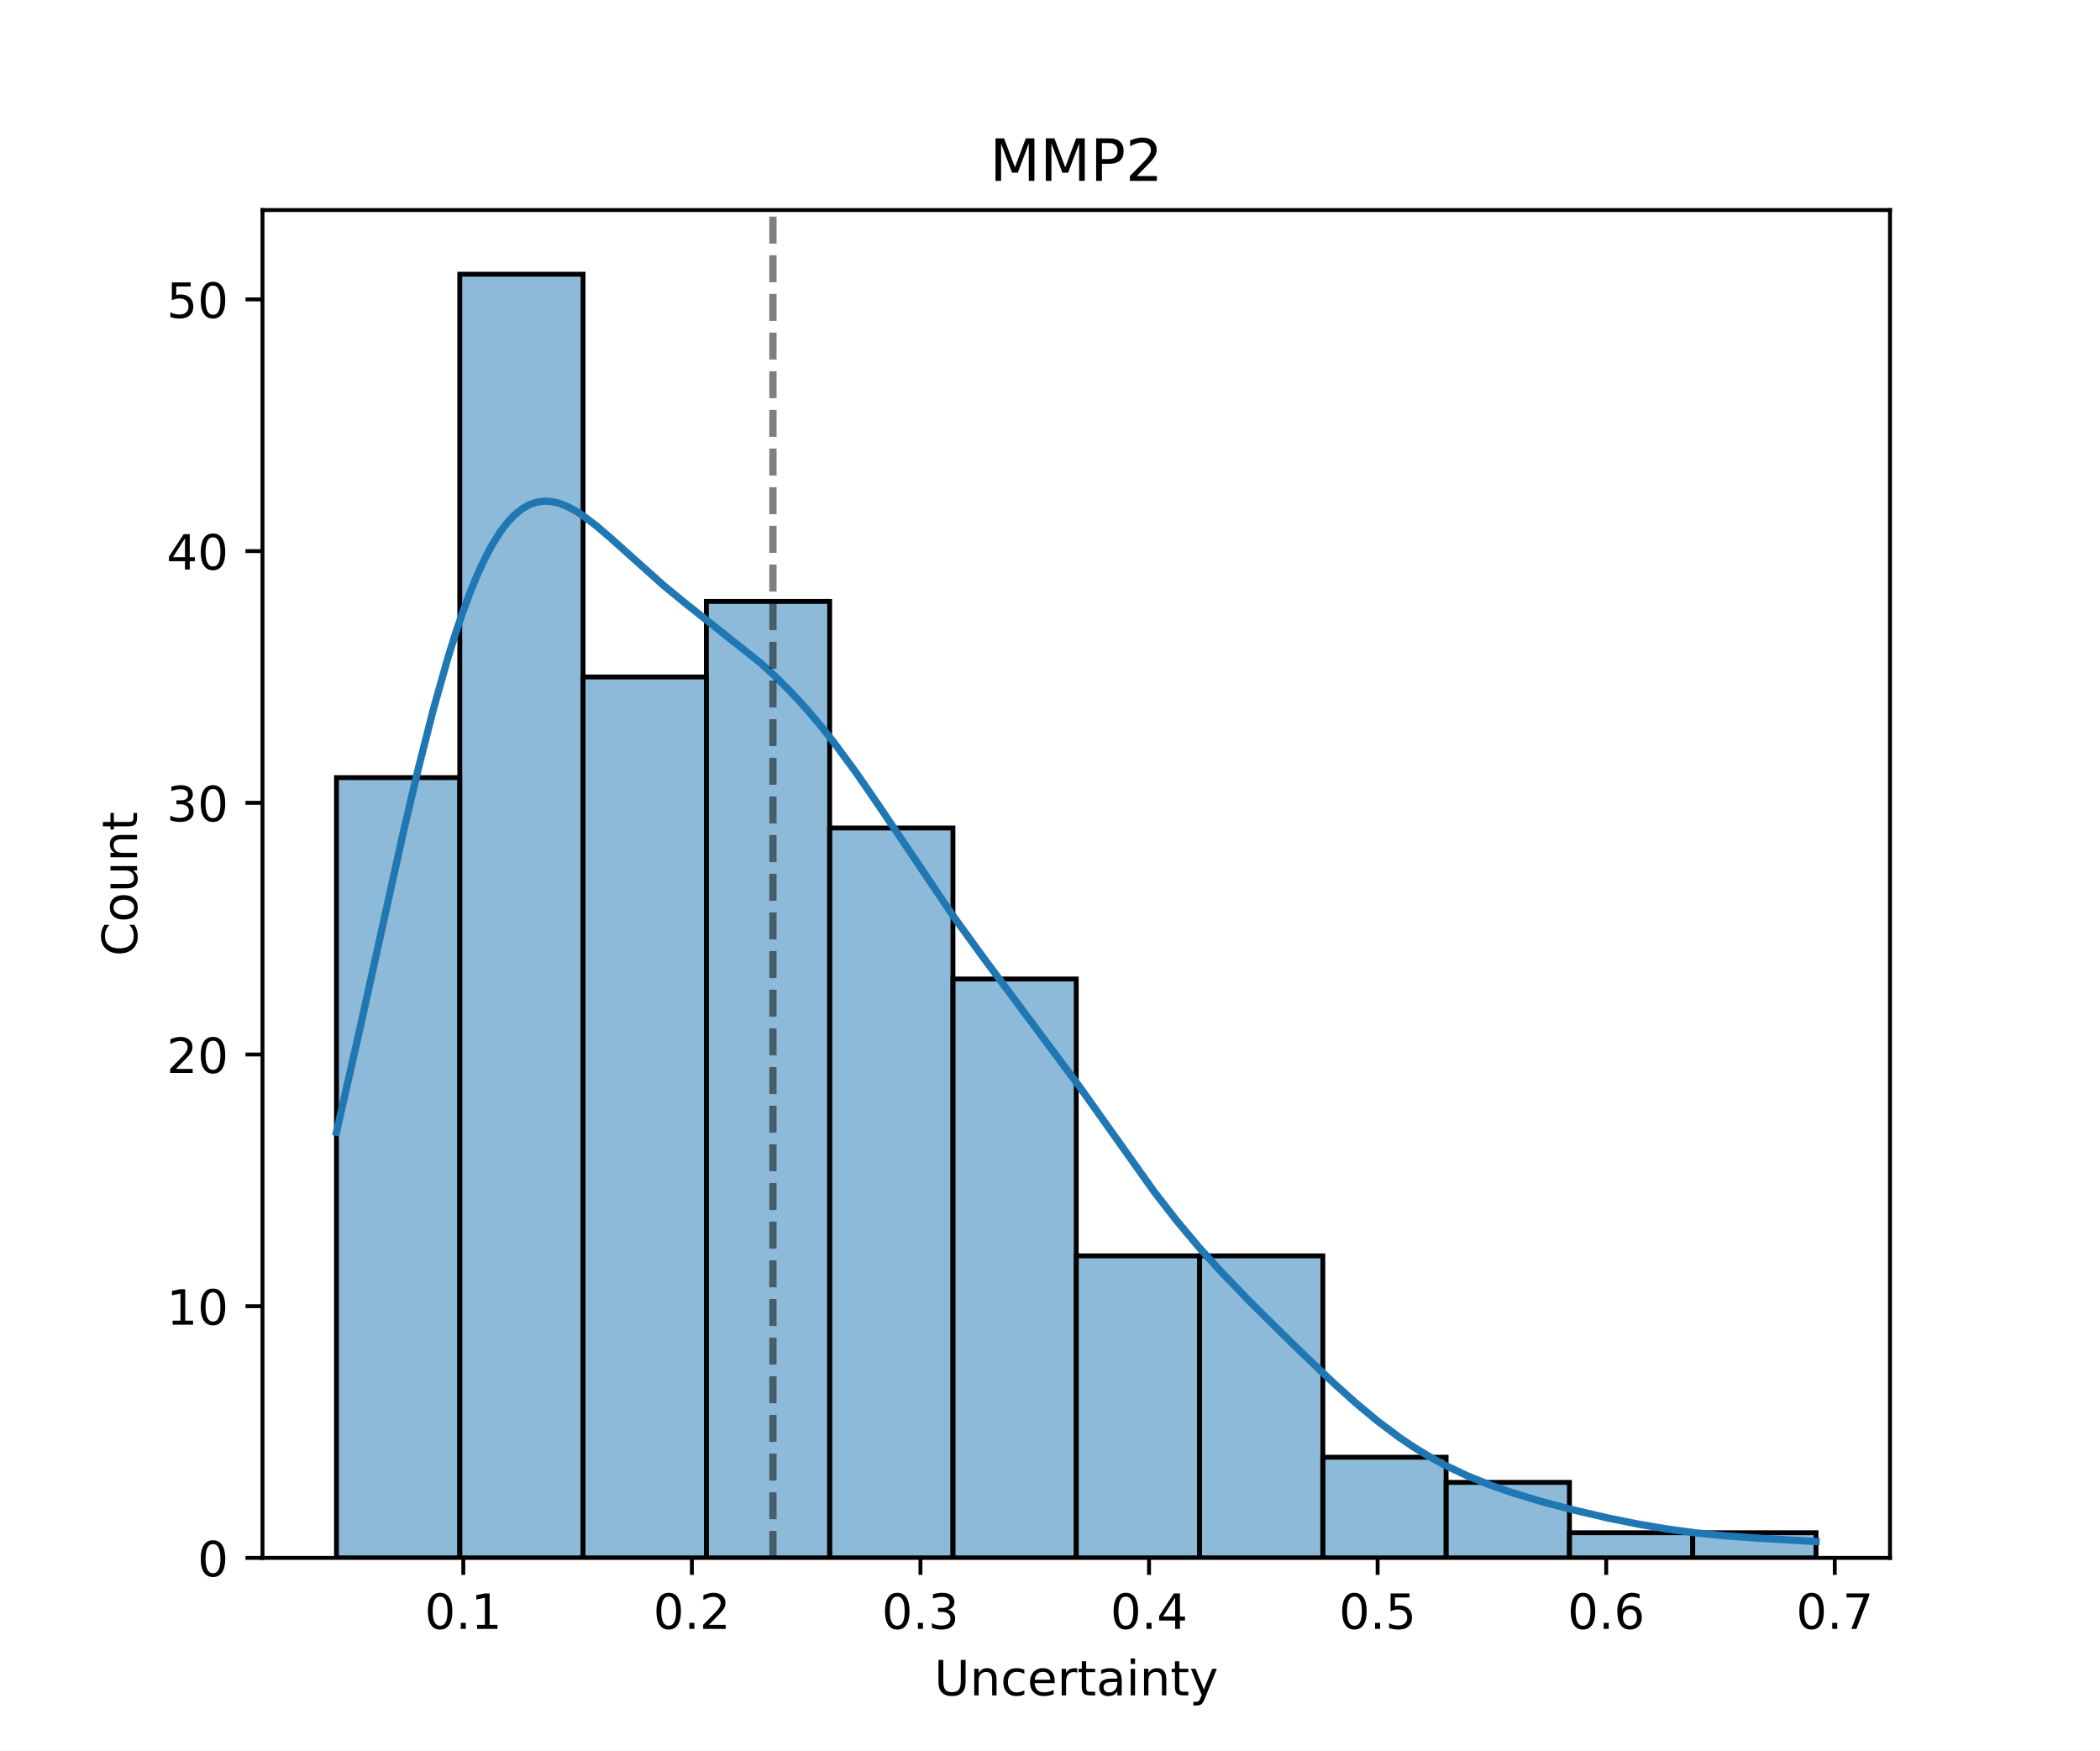
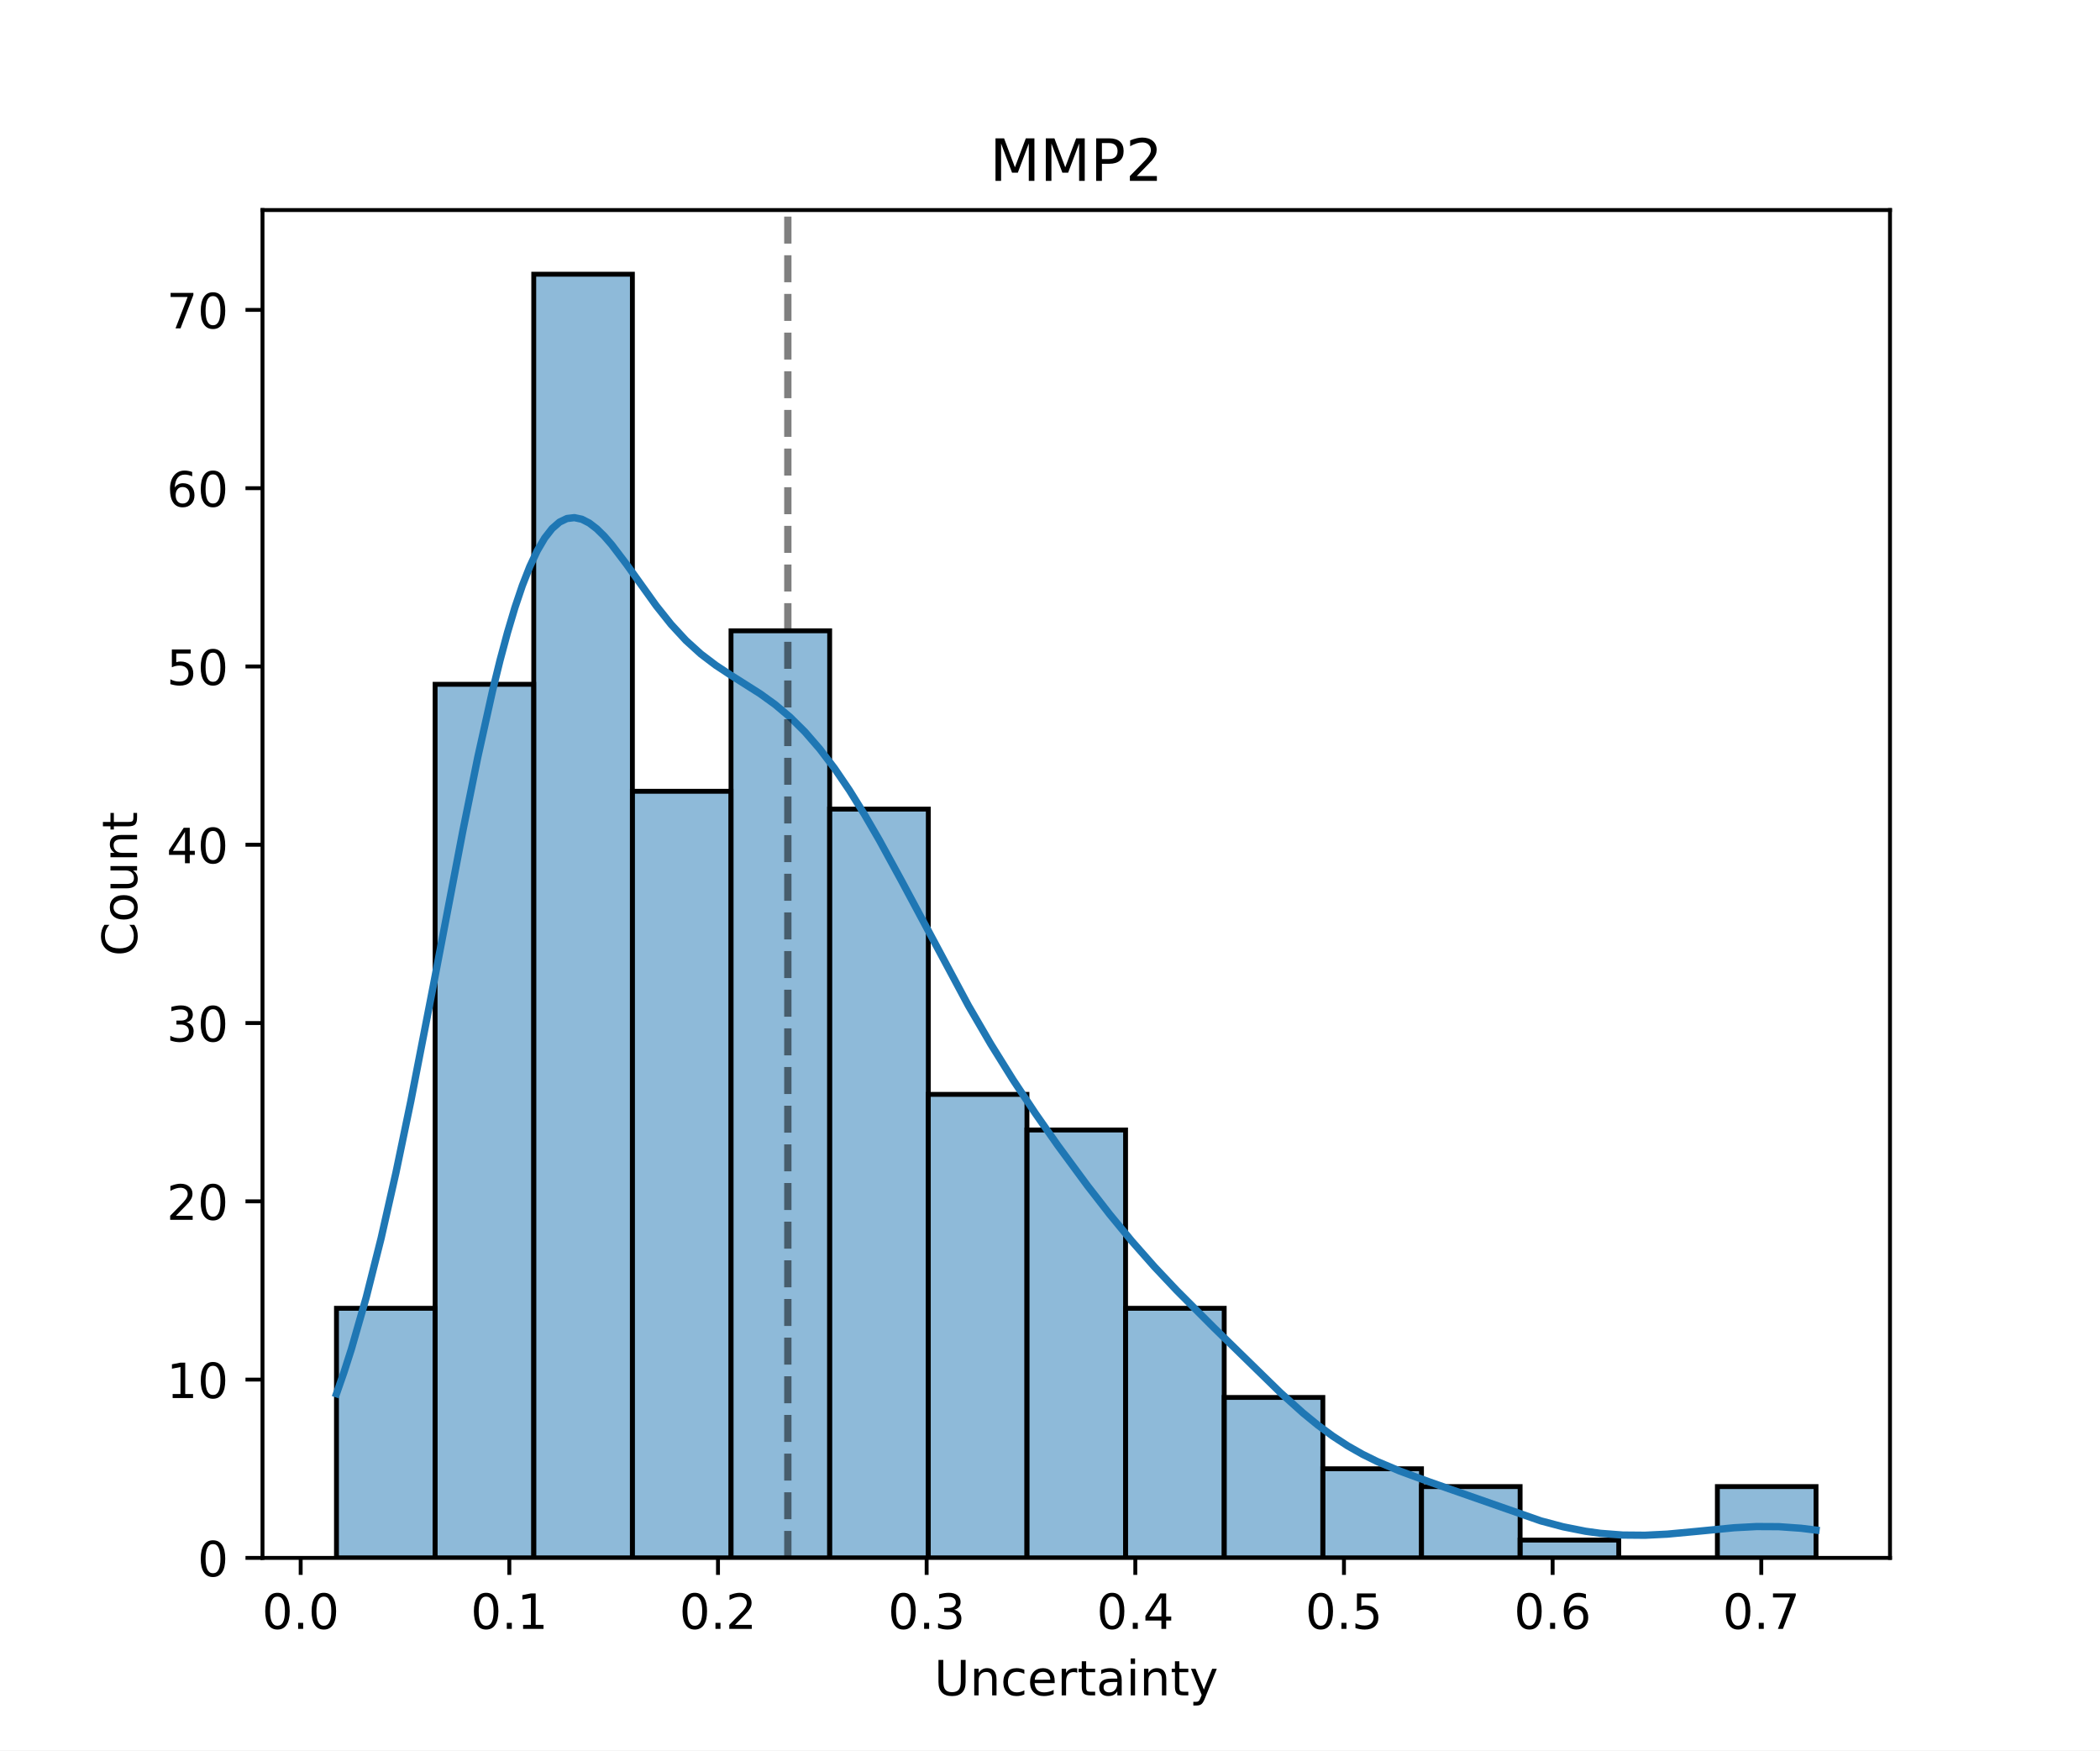
<svg xmlns="http://www.w3.org/2000/svg" xmlns:xlink="http://www.w3.org/1999/xlink" width="432pt" height="360pt" viewBox="0 0 432 360" version="1.1">
  <defs>
    <style type="text/css">*{stroke-linejoin: round; stroke-linecap: butt}</style>
  </defs>
  <g id="figure_1">
    <g id="patch_1">
      <path d="M 0 360  L 432 360  L 432 0  L 0 0  z " style="fill: #ffffff" />
    </g>
    <g id="axes_1">
      <g id="patch_2">
        <path d="M 54 320.4  L 388.8 320.4  L 388.8 43.2  L 54 43.2  z " style="fill: #ffffff" />
      </g>
      <g id="patch_3">
-         <path d="M 69.218 320.4  L 94.582 320.4  L 94.582 159.929  L 69.218 159.929  z " clip-path="url(#p7b3a400869)" style="fill: #1f77b4; fill-opacity: 0.5; stroke: #000000; stroke-linejoin: miter" />
+         <path d="M 69.218 320.4  L 89.509 320.4  L 89.509 269.067  L 69.218 269.067  z " clip-path="url(#pa993a6d101)" style="fill: #1f77b4; fill-opacity: 0.5; stroke: #000000; stroke-linejoin: miter" />
      </g>
      <g id="patch_4">
-         <path d="M 94.582 320.4  L 119.945 320.4  L 119.945 56.4  L 94.582 56.4  z " clip-path="url(#p7b3a400869)" style="fill: #1f77b4; fill-opacity: 0.5; stroke: #000000; stroke-linejoin: miter" />
+         <path d="M 89.509 320.4  L 109.8 320.4  L 109.8 140.733  L 89.509 140.733  z " clip-path="url(#pa993a6d101)" style="fill: #1f77b4; fill-opacity: 0.5; stroke: #000000; stroke-linejoin: miter" />
      </g>
      <g id="patch_5">
-         <path d="M 119.945 320.4  L 145.309 320.4  L 145.309 139.224  L 119.945 139.224  z " clip-path="url(#p7b3a400869)" style="fill: #1f77b4; fill-opacity: 0.5; stroke: #000000; stroke-linejoin: miter" />
+         <path d="M 109.8 320.4  L 130.091 320.4  L 130.091 56.4  L 109.8 56.4  z " clip-path="url(#pa993a6d101)" style="fill: #1f77b4; fill-opacity: 0.5; stroke: #000000; stroke-linejoin: miter" />
      </g>
      <g id="patch_6">
-         <path d="M 145.309 320.4  L 170.673 320.4  L 170.673 123.694  L 145.309 123.694  z " clip-path="url(#p7b3a400869)" style="fill: #1f77b4; fill-opacity: 0.5; stroke: #000000; stroke-linejoin: miter" />
+         <path d="M 130.091 320.4  L 150.382 320.4  L 150.382 162.733  L 130.091 162.733  z " clip-path="url(#pa993a6d101)" style="fill: #1f77b4; fill-opacity: 0.5; stroke: #000000; stroke-linejoin: miter" />
      </g>
      <g id="patch_7">
-         <path d="M 170.673 320.4  L 196.036 320.4  L 196.036 170.282  L 170.673 170.282  z " clip-path="url(#p7b3a400869)" style="fill: #1f77b4; fill-opacity: 0.5; stroke: #000000; stroke-linejoin: miter" />
+         <path d="M 150.382 320.4  L 170.673 320.4  L 170.673 129.733  L 150.382 129.733  z " clip-path="url(#pa993a6d101)" style="fill: #1f77b4; fill-opacity: 0.5; stroke: #000000; stroke-linejoin: miter" />
      </g>
      <g id="patch_8">
-         <path d="M 196.036 320.4  L 221.4 320.4  L 221.4 201.341  L 196.036 201.341  z " clip-path="url(#p7b3a400869)" style="fill: #1f77b4; fill-opacity: 0.5; stroke: #000000; stroke-linejoin: miter" />
+         <path d="M 170.673 320.4  L 190.964 320.4  L 190.964 166.4  L 170.673 166.4  z " clip-path="url(#pa993a6d101)" style="fill: #1f77b4; fill-opacity: 0.5; stroke: #000000; stroke-linejoin: miter" />
      </g>
      <g id="patch_9">
-         <path d="M 221.4 320.4  L 246.764 320.4  L 246.764 258.282  L 221.4 258.282  z " clip-path="url(#p7b3a400869)" style="fill: #1f77b4; fill-opacity: 0.5; stroke: #000000; stroke-linejoin: miter" />
+         <path d="M 190.964 320.4  L 211.255 320.4  L 211.255 225.067  L 190.964 225.067  z " clip-path="url(#pa993a6d101)" style="fill: #1f77b4; fill-opacity: 0.5; stroke: #000000; stroke-linejoin: miter" />
      </g>
      <g id="patch_10">
-         <path d="M 246.764 320.4  L 272.127 320.4  L 272.127 258.282  L 246.764 258.282  z " clip-path="url(#p7b3a400869)" style="fill: #1f77b4; fill-opacity: 0.5; stroke: #000000; stroke-linejoin: miter" />
+         <path d="M 211.255 320.4  L 231.545 320.4  L 231.545 232.4  L 211.255 232.4  z " clip-path="url(#pa993a6d101)" style="fill: #1f77b4; fill-opacity: 0.5; stroke: #000000; stroke-linejoin: miter" />
      </g>
      <g id="patch_11">
-         <path d="M 272.127 320.4  L 297.491 320.4  L 297.491 299.694  L 272.127 299.694  z " clip-path="url(#p7b3a400869)" style="fill: #1f77b4; fill-opacity: 0.5; stroke: #000000; stroke-linejoin: miter" />
+         <path d="M 231.545 320.4  L 251.836 320.4  L 251.836 269.067  L 231.545 269.067  z " clip-path="url(#pa993a6d101)" style="fill: #1f77b4; fill-opacity: 0.5; stroke: #000000; stroke-linejoin: miter" />
      </g>
      <g id="patch_12">
-         <path d="M 297.491 320.4  L 322.855 320.4  L 322.855 304.871  L 297.491 304.871  z " clip-path="url(#p7b3a400869)" style="fill: #1f77b4; fill-opacity: 0.5; stroke: #000000; stroke-linejoin: miter" />
+         <path d="M 251.836 320.4  L 272.127 320.4  L 272.127 287.4  L 251.836 287.4  z " clip-path="url(#pa993a6d101)" style="fill: #1f77b4; fill-opacity: 0.5; stroke: #000000; stroke-linejoin: miter" />
      </g>
      <g id="patch_13">
-         <path d="M 322.855 320.4  L 348.218 320.4  L 348.218 315.224  L 322.855 315.224  z " clip-path="url(#p7b3a400869)" style="fill: #1f77b4; fill-opacity: 0.5; stroke: #000000; stroke-linejoin: miter" />
+         <path d="M 272.127 320.4  L 292.418 320.4  L 292.418 302.067  L 272.127 302.067  z " clip-path="url(#pa993a6d101)" style="fill: #1f77b4; fill-opacity: 0.5; stroke: #000000; stroke-linejoin: miter" />
      </g>
      <g id="patch_14">
-         <path d="M 348.218 320.4  L 373.582 320.4  L 373.582 315.224  L 348.218 315.224  z " clip-path="url(#p7b3a400869)" style="fill: #1f77b4; fill-opacity: 0.5; stroke: #000000; stroke-linejoin: miter" />
+         <path d="M 292.418 320.4  L 312.709 320.4  L 312.709 305.733  L 292.418 305.733  z " clip-path="url(#pa993a6d101)" style="fill: #1f77b4; fill-opacity: 0.5; stroke: #000000; stroke-linejoin: miter" />
+       </g>
+       <g id="patch_15">
+         <path d="M 312.709 320.4  L 333 320.4  L 333 316.733  L 312.709 316.733  z " clip-path="url(#pa993a6d101)" style="fill: #1f77b4; fill-opacity: 0.5; stroke: #000000; stroke-linejoin: miter" />
+       </g>
+       <g id="patch_16">
+         <path d="M 333 320.4  L 353.291 320.4  L 353.291 320.4  L 333 320.4  z " clip-path="url(#pa993a6d101)" style="fill: #1f77b4; fill-opacity: 0.5; stroke: #000000; stroke-linejoin: miter" />
+       </g>
+       <g id="patch_17">
+         <path d="M 353.291 320.4  L 373.582 320.4  L 373.582 305.733  L 353.291 305.733  z " clip-path="url(#pa993a6d101)" style="fill: #1f77b4; fill-opacity: 0.5; stroke: #000000; stroke-linejoin: miter" />
      </g>
      <g id="matplotlib.axis_1">
        <g id="xtick_1">
          <g id="line2d_1">
            <defs>
-               <path id="mf6076d3e6d" d="M 0 0  L 0 3.5  " style="stroke: #000000; stroke-width: 0.8" />
+               <path id="mb281f52b2d" d="M 0 0  L 0 3.5  " style="stroke: #000000; stroke-width: 0.8" />
            </defs>
            <g>
-               <use xlink:href="#mf6076d3e6d" x="95.308" y="320.4" style="stroke: #000000; stroke-width: 0.8" />
+               <use xlink:href="#mb281f52b2d" x="61.853" y="320.4" style="stroke: #000000; stroke-width: 0.8" />
            </g>
          </g>
          <g id="text_1">
-             <g transform="translate(87.35598 334.9984) scale(0.1 -0.1)">
+             <g transform="translate(53.90095 334.9984) scale(0.1 -0.1)">
              <defs>
                <path id="DejaVuSans-30" d="M 2034 4250  Q 1547 4250 1301 3770  Q 1056 3291 1056 2328  Q 1056 1369 1301 889  Q 1547 409 2034 409  Q 2525 409 2770 889  Q 3016 1369 3016 2328  Q 3016 3291 2770 3770  Q 2525 4250 2034 4250  z M 2034 4750  Q 2819 4750 3233 4129  Q 3647 3509 3647 2328  Q 3647 1150 3233 529  Q 2819 -91 2034 -91  Q 1250 -91 836 529  Q 422 1150 422 2328  Q 422 3509 836 4129  Q 1250 4750 2034 4750  z " transform="scale(0.015625)" />
                <path id="DejaVuSans-2e" d="M 684 794  L 1344 794  L 1344 0  L 684 0  L 684 794  z " transform="scale(0.015625)" />
-                 <path id="DejaVuSans-31" d="M 794 531  L 1825 531  L 1825 4091  L 703 3866  L 703 4441  L 1819 4666  L 2450 4666  L 2450 531  L 3481 531  L 3481 0  L 794 0  L 794 531  z " transform="scale(0.015625)" />
-               </defs>
-               <use xlink:href="#DejaVuSans-30" />
-               <use xlink:href="#DejaVuSans-2e" transform="translate(63.62305 0)" />
-               <use xlink:href="#DejaVuSans-31" transform="translate(95.41016 0)" />
+               </defs>
+               <use xlink:href="#DejaVuSans-30" />
+               <use xlink:href="#DejaVuSans-2e" transform="translate(63.62305 0)" />
+               <use xlink:href="#DejaVuSans-30" transform="translate(95.41016 0)" />
            </g>
          </g>
        </g>
        <g id="xtick_2">
          <g id="line2d_2">
            <g>
-               <use xlink:href="#mf6076d3e6d" x="142.33" y="320.4" style="stroke: #000000; stroke-width: 0.8" />
+               <use xlink:href="#mb281f52b2d" x="104.777" y="320.4" style="stroke: #000000; stroke-width: 0.8" />
            </g>
          </g>
          <g id="text_2">
-             <g transform="translate(134.3781 334.9984) scale(0.1 -0.1)">
-               <defs>
-                 <path id="DejaVuSans-32" d="M 1228 531  L 3431 531  L 3431 0  L 469 0  L 469 531  Q 828 903 1448 1529  Q 2069 2156 2228 2338  Q 2531 2678 2651 2914  Q 2772 3150 2772 3378  Q 2772 3750 2511 3984  Q 2250 4219 1831 4219  Q 1534 4219 1204 4116  Q 875 4013 500 3803  L 500 4441  Q 881 4594 1212 4672  Q 1544 4750 1819 4750  Q 2544 4750 2975 4387  Q 3406 4025 3406 3419  Q 3406 3131 3298 2873  Q 3191 2616 2906 2266  Q 2828 2175 2409 1742  Q 1991 1309 1228 531  z " transform="scale(0.015625)" />
-               </defs>
-               <use xlink:href="#DejaVuSans-30" />
-               <use xlink:href="#DejaVuSans-2e" transform="translate(63.62305 0)" />
-               <use xlink:href="#DejaVuSans-32" transform="translate(95.41016 0)" />
+             <g transform="translate(96.82496 334.9984) scale(0.1 -0.1)">
+               <defs>
+                 <path id="DejaVuSans-31" d="M 794 531  L 1825 531  L 1825 4091  L 703 3866  L 703 4441  L 1819 4666  L 2450 4666  L 2450 531  L 3481 531  L 3481 0  L 794 0  L 794 531  z " transform="scale(0.015625)" />
+               </defs>
+               <use xlink:href="#DejaVuSans-30" />
+               <use xlink:href="#DejaVuSans-2e" transform="translate(63.62305 0)" />
+               <use xlink:href="#DejaVuSans-31" transform="translate(95.41016 0)" />
            </g>
          </g>
        </g>
        <g id="xtick_3">
          <g id="line2d_3">
            <g>
-               <use xlink:href="#mf6076d3e6d" x="189.352" y="320.4" style="stroke: #000000; stroke-width: 0.8" />
+               <use xlink:href="#mb281f52b2d" x="147.701" y="320.4" style="stroke: #000000; stroke-width: 0.8" />
            </g>
          </g>
          <g id="text_3">
-             <g transform="translate(181.4002 334.9984) scale(0.1 -0.1)">
-               <defs>
-                 <path id="DejaVuSans-33" d="M 2597 2516  Q 3050 2419 3304 2112  Q 3559 1806 3559 1356  Q 3559 666 3084 287  Q 2609 -91 1734 -91  Q 1441 -91 1130 -33  Q 819 25 488 141  L 488 750  Q 750 597 1062 519  Q 1375 441 1716 441  Q 2309 441 2620 675  Q 2931 909 2931 1356  Q 2931 1769 2642 2001  Q 2353 2234 1838 2234  L 1294 2234  L 1294 2753  L 1863 2753  Q 2328 2753 2575 2939  Q 2822 3125 2822 3475  Q 2822 3834 2567 4026  Q 2313 4219 1838 4219  Q 1578 4219 1281 4162  Q 984 4106 628 3988  L 628 4550  Q 988 4650 1302 4700  Q 1616 4750 1894 4750  Q 2613 4750 3031 4423  Q 3450 4097 3450 3541  Q 3450 3153 3228 2886  Q 3006 2619 2597 2516  z " transform="scale(0.015625)" />
-               </defs>
-               <use xlink:href="#DejaVuSans-30" />
-               <use xlink:href="#DejaVuSans-2e" transform="translate(63.62305 0)" />
-               <use xlink:href="#DejaVuSans-33" transform="translate(95.41016 0)" />
+             <g transform="translate(139.749 334.9984) scale(0.1 -0.1)">
+               <defs>
+                 <path id="DejaVuSans-32" d="M 1228 531  L 3431 531  L 3431 0  L 469 0  L 469 531  Q 828 903 1448 1529  Q 2069 2156 2228 2338  Q 2531 2678 2651 2914  Q 2772 3150 2772 3378  Q 2772 3750 2511 3984  Q 2250 4219 1831 4219  Q 1534 4219 1204 4116  Q 875 4013 500 3803  L 500 4441  Q 881 4594 1212 4672  Q 1544 4750 1819 4750  Q 2544 4750 2975 4387  Q 3406 4025 3406 3419  Q 3406 3131 3298 2873  Q 3191 2616 2906 2266  Q 2828 2175 2409 1742  Q 1991 1309 1228 531  z " transform="scale(0.015625)" />
+               </defs>
+               <use xlink:href="#DejaVuSans-30" />
+               <use xlink:href="#DejaVuSans-2e" transform="translate(63.62305 0)" />
+               <use xlink:href="#DejaVuSans-32" transform="translate(95.41016 0)" />
            </g>
          </g>
        </g>
        <g id="xtick_4">
          <g id="line2d_4">
            <g>
-               <use xlink:href="#mf6076d3e6d" x="236.374" y="320.4" style="stroke: #000000; stroke-width: 0.8" />
+               <use xlink:href="#mb281f52b2d" x="190.625" y="320.4" style="stroke: #000000; stroke-width: 0.8" />
            </g>
          </g>
          <g id="text_4">
-             <g transform="translate(228.4223 334.9984) scale(0.1 -0.1)">
-               <defs>
-                 <path id="DejaVuSans-34" d="M 2419 4116  L 825 1625  L 2419 1625  L 2419 4116  z M 2253 4666  L 3047 4666  L 3047 1625  L 3713 1625  L 3713 1100  L 3047 1100  L 3047 0  L 2419 0  L 2419 1100  L 313 1100  L 313 1709  L 2253 4666  z " transform="scale(0.015625)" />
-               </defs>
-               <use xlink:href="#DejaVuSans-30" />
-               <use xlink:href="#DejaVuSans-2e" transform="translate(63.62305 0)" />
-               <use xlink:href="#DejaVuSans-34" transform="translate(95.41016 0)" />
+             <g transform="translate(182.673 334.9984) scale(0.1 -0.1)">
+               <defs>
+                 <path id="DejaVuSans-33" d="M 2597 2516  Q 3050 2419 3304 2112  Q 3559 1806 3559 1356  Q 3559 666 3084 287  Q 2609 -91 1734 -91  Q 1441 -91 1130 -33  Q 819 25 488 141  L 488 750  Q 750 597 1062 519  Q 1375 441 1716 441  Q 2309 441 2620 675  Q 2931 909 2931 1356  Q 2931 1769 2642 2001  Q 2353 2234 1838 2234  L 1294 2234  L 1294 2753  L 1863 2753  Q 2328 2753 2575 2939  Q 2822 3125 2822 3475  Q 2822 3834 2567 4026  Q 2313 4219 1838 4219  Q 1578 4219 1281 4162  Q 984 4106 628 3988  L 628 4550  Q 988 4650 1302 4700  Q 1616 4750 1894 4750  Q 2613 4750 3031 4423  Q 3450 4097 3450 3541  Q 3450 3153 3228 2886  Q 3006 2619 2597 2516  z " transform="scale(0.015625)" />
+               </defs>
+               <use xlink:href="#DejaVuSans-30" />
+               <use xlink:href="#DejaVuSans-2e" transform="translate(63.62305 0)" />
+               <use xlink:href="#DejaVuSans-33" transform="translate(95.41016 0)" />
            </g>
          </g>
        </g>
        <g id="xtick_5">
          <g id="line2d_5">
            <g>
-               <use xlink:href="#mf6076d3e6d" x="283.396" y="320.4" style="stroke: #000000; stroke-width: 0.8" />
+               <use xlink:href="#mb281f52b2d" x="233.549" y="320.4" style="stroke: #000000; stroke-width: 0.8" />
            </g>
          </g>
          <g id="text_5">
-             <g transform="translate(275.4444 334.9984) scale(0.1 -0.1)">
-               <defs>
-                 <path id="DejaVuSans-35" d="M 691 4666  L 3169 4666  L 3169 4134  L 1269 4134  L 1269 2991  Q 1406 3038 1543 3061  Q 1681 3084 1819 3084  Q 2600 3084 3056 2656  Q 3513 2228 3513 1497  Q 3513 744 3044 326  Q 2575 -91 1722 -91  Q 1428 -91 1123 -41  Q 819 9 494 109  L 494 744  Q 775 591 1075 516  Q 1375 441 1709 441  Q 2250 441 2565 725  Q 2881 1009 2881 1497  Q 2881 1984 2565 2268  Q 2250 2553 1709 2553  Q 1456 2553 1204 2497  Q 953 2441 691 2322  L 691 4666  z " transform="scale(0.015625)" />
-               </defs>
-               <use xlink:href="#DejaVuSans-30" />
-               <use xlink:href="#DejaVuSans-2e" transform="translate(63.62305 0)" />
-               <use xlink:href="#DejaVuSans-35" transform="translate(95.41016 0)" />
+             <g transform="translate(225.597 334.9984) scale(0.1 -0.1)">
+               <defs>
+                 <path id="DejaVuSans-34" d="M 2419 4116  L 825 1625  L 2419 1625  L 2419 4116  z M 2253 4666  L 3047 4666  L 3047 1625  L 3713 1625  L 3713 1100  L 3047 1100  L 3047 0  L 2419 0  L 2419 1100  L 313 1100  L 313 1709  L 2253 4666  z " transform="scale(0.015625)" />
+               </defs>
+               <use xlink:href="#DejaVuSans-30" />
+               <use xlink:href="#DejaVuSans-2e" transform="translate(63.62305 0)" />
+               <use xlink:href="#DejaVuSans-34" transform="translate(95.41016 0)" />
            </g>
          </g>
        </g>
        <g id="xtick_6">
          <g id="line2d_6">
            <g>
-               <use xlink:href="#mf6076d3e6d" x="330.418" y="320.4" style="stroke: #000000; stroke-width: 0.8" />
+               <use xlink:href="#mb281f52b2d" x="276.473" y="320.4" style="stroke: #000000; stroke-width: 0.8" />
            </g>
          </g>
          <g id="text_6">
-             <g transform="translate(322.4666 334.9984) scale(0.1 -0.1)">
-               <defs>
-                 <path id="DejaVuSans-36" d="M 2113 2584  Q 1688 2584 1439 2293  Q 1191 2003 1191 1497  Q 1191 994 1439 701  Q 1688 409 2113 409  Q 2538 409 2786 701  Q 3034 994 3034 1497  Q 3034 2003 2786 2293  Q 2538 2584 2113 2584  z M 3366 4563  L 3366 3988  Q 3128 4100 2886 4159  Q 2644 4219 2406 4219  Q 1781 4219 1451 3797  Q 1122 3375 1075 2522  Q 1259 2794 1537 2939  Q 1816 3084 2150 3084  Q 2853 3084 3261 2657  Q 3669 2231 3669 1497  Q 3669 778 3244 343  Q 2819 -91 2113 -91  Q 1303 -91 875 529  Q 447 1150 447 2328  Q 447 3434 972 4092  Q 1497 4750 2381 4750  Q 2619 4750 2861 4703  Q 3103 4656 3366 4563  z " transform="scale(0.015625)" />
-               </defs>
-               <use xlink:href="#DejaVuSans-30" />
-               <use xlink:href="#DejaVuSans-2e" transform="translate(63.62305 0)" />
-               <use xlink:href="#DejaVuSans-36" transform="translate(95.41016 0)" />
+             <g transform="translate(268.521 334.9984) scale(0.1 -0.1)">
+               <defs>
+                 <path id="DejaVuSans-35" d="M 691 4666  L 3169 4666  L 3169 4134  L 1269 4134  L 1269 2991  Q 1406 3038 1543 3061  Q 1681 3084 1819 3084  Q 2600 3084 3056 2656  Q 3513 2228 3513 1497  Q 3513 744 3044 326  Q 2575 -91 1722 -91  Q 1428 -91 1123 -41  Q 819 9 494 109  L 494 744  Q 775 591 1075 516  Q 1375 441 1709 441  Q 2250 441 2565 725  Q 2881 1009 2881 1497  Q 2881 1984 2565 2268  Q 2250 2553 1709 2553  Q 1456 2553 1204 2497  Q 953 2441 691 2322  L 691 4666  z " transform="scale(0.015625)" />
+               </defs>
+               <use xlink:href="#DejaVuSans-30" />
+               <use xlink:href="#DejaVuSans-2e" transform="translate(63.62305 0)" />
+               <use xlink:href="#DejaVuSans-35" transform="translate(95.41016 0)" />
            </g>
          </g>
        </g>
        <g id="xtick_7">
          <g id="line2d_7">
            <g>
-               <use xlink:href="#mf6076d3e6d" x="377.44" y="320.4" style="stroke: #000000; stroke-width: 0.8" />
+               <use xlink:href="#mb281f52b2d" x="319.397" y="320.4" style="stroke: #000000; stroke-width: 0.8" />
            </g>
          </g>
          <g id="text_7">
-             <g transform="translate(369.4887 334.9984) scale(0.1 -0.1)">
+             <g transform="translate(311.445 334.9984) scale(0.1 -0.1)">
+               <defs>
+                 <path id="DejaVuSans-36" d="M 2113 2584  Q 1688 2584 1439 2293  Q 1191 2003 1191 1497  Q 1191 994 1439 701  Q 1688 409 2113 409  Q 2538 409 2786 701  Q 3034 994 3034 1497  Q 3034 2003 2786 2293  Q 2538 2584 2113 2584  z M 3366 4563  L 3366 3988  Q 3128 4100 2886 4159  Q 2644 4219 2406 4219  Q 1781 4219 1451 3797  Q 1122 3375 1075 2522  Q 1259 2794 1537 2939  Q 1816 3084 2150 3084  Q 2853 3084 3261 2657  Q 3669 2231 3669 1497  Q 3669 778 3244 343  Q 2819 -91 2113 -91  Q 1303 -91 875 529  Q 447 1150 447 2328  Q 447 3434 972 4092  Q 1497 4750 2381 4750  Q 2619 4750 2861 4703  Q 3103 4656 3366 4563  z " transform="scale(0.015625)" />
+               </defs>
+               <use xlink:href="#DejaVuSans-30" />
+               <use xlink:href="#DejaVuSans-2e" transform="translate(63.62305 0)" />
+               <use xlink:href="#DejaVuSans-36" transform="translate(95.41016 0)" />
+             </g>
+           </g>
+         </g>
+         <g id="xtick_8">
+           <g id="line2d_8">
+             <g>
+               <use xlink:href="#mb281f52b2d" x="362.321" y="320.4" style="stroke: #000000; stroke-width: 0.8" />
+             </g>
+           </g>
+           <g id="text_8">
+             <g transform="translate(354.369 334.9984) scale(0.1 -0.1)">
              <defs>
                <path id="DejaVuSans-37" d="M 525 4666  L 3525 4666  L 3525 4397  L 1831 0  L 1172 0  L 2766 4134  L 525 4134  L 525 4666  z " transform="scale(0.015625)" />
              </defs>
              <use xlink:href="#DejaVuSans-30" />
              <use xlink:href="#DejaVuSans-2e" transform="translate(63.62305 0)" />
              <use xlink:href="#DejaVuSans-37" transform="translate(95.41016 0)" />
            </g>
          </g>
        </g>
-         <g id="text_8">
+         <g id="text_9">
          <g transform="translate(192.1891 348.6766) scale(0.1 -0.1)">
            <defs>
              <path id="DejaVuSans-55" d="M 556 4666  L 1191 4666  L 1191 1831  Q 1191 1081 1462 751  Q 1734 422 2344 422  Q 2950 422 3222 751  Q 3494 1081 3494 1831  L 3494 4666  L 4128 4666  L 4128 1753  Q 4128 841 3676 375  Q 3225 -91 2344 -91  Q 1459 -91 1007 375  Q 556 841 556 1753  L 556 4666  z " transform="scale(0.015625)" />
              <path id="DejaVuSans-6e" d="M 3513 2113  L 3513 0  L 2938 0  L 2938 2094  Q 2938 2591 2744 2837  Q 2550 3084 2163 3084  Q 1697 3084 1428 2787  Q 1159 2491 1159 1978  L 1159 0  L 581 0  L 581 3500  L 1159 3500  L 1159 2956  Q 1366 3272 1645 3428  Q 1925 3584 2291 3584  Q 2894 3584 3203 3211  Q 3513 2838 3513 2113  z " transform="scale(0.015625)" />
              <path id="DejaVuSans-63" d="M 3122 3366  L 3122 2828  Q 2878 2963 2633 3030  Q 2388 3097 2138 3097  Q 1578 3097 1268 2742  Q 959 2388 959 1747  Q 959 1106 1268 751  Q 1578 397 2138 397  Q 2388 397 2633 464  Q 2878 531 3122 666  L 3122 134  Q 2881 22 2623 -34  Q 2366 -91 2075 -91  Q 1284 -91 818 406  Q 353 903 353 1747  Q 353 2603 823 3093  Q 1294 3584 2113 3584  Q 2378 3584 2631 3529  Q 2884 3475 3122 3366  z " transform="scale(0.015625)" />
              <path id="DejaVuSans-65" d="M 3597 1894  L 3597 1613  L 953 1613  Q 991 1019 1311 708  Q 1631 397 2203 397  Q 2534 397 2845 478  Q 3156 559 3463 722  L 3463 178  Q 3153 47 2828 -22  Q 2503 -91 2169 -91  Q 1331 -91 842 396  Q 353 884 353 1716  Q 353 2575 817 3079  Q 1281 3584 2069 3584  Q 2775 3584 3186 3129  Q 3597 2675 3597 1894  z M 3022 2063  Q 3016 2534 2758 2815  Q 2500 3097 2075 3097  Q 1594 3097 1305 2825  Q 1016 2553 972 2059  L 3022 2063  z " transform="scale(0.015625)" />
              <path id="DejaVuSans-72" d="M 2631 2963  Q 2534 3019 2420 3045  Q 2306 3072 2169 3072  Q 1681 3072 1420 2755  Q 1159 2438 1159 1844  L 1159 0  L 581 0  L 581 3500  L 1159 3500  L 1159 2956  Q 1341 3275 1631 3429  Q 1922 3584 2338 3584  Q 2397 3584 2469 3576  Q 2541 3569 2628 3553  L 2631 2963  z " transform="scale(0.015625)" />
              <path id="DejaVuSans-74" d="M 1172 4494  L 1172 3500  L 2356 3500  L 2356 3053  L 1172 3053  L 1172 1153  Q 1172 725 1289 603  Q 1406 481 1766 481  L 2356 481  L 2356 0  L 1766 0  Q 1100 0 847 248  Q 594 497 594 1153  L 594 3053  L 172 3053  L 172 3500  L 594 3500  L 594 4494  L 1172 4494  z " transform="scale(0.015625)" />
              <path id="DejaVuSans-61" d="M 2194 1759  Q 1497 1759 1228 1600  Q 959 1441 959 1056  Q 959 750 1161 570  Q 1363 391 1709 391  Q 2188 391 2477 730  Q 2766 1069 2766 1631  L 2766 1759  L 2194 1759  z M 3341 1997  L 3341 0  L 2766 0  L 2766 531  Q 2569 213 2275 61  Q 1981 -91 1556 -91  Q 1019 -91 701 211  Q 384 513 384 1019  Q 384 1609 779 1909  Q 1175 2209 1959 2209  L 2766 2209  L 2766 2266  Q 2766 2663 2505 2880  Q 2244 3097 1772 3097  Q 1472 3097 1187 3025  Q 903 2953 641 2809  L 641 3341  Q 956 3463 1253 3523  Q 1550 3584 1831 3584  Q 2591 3584 2966 3190  Q 3341 2797 3341 1997  z " transform="scale(0.015625)" />
              <path id="DejaVuSans-69" d="M 603 3500  L 1178 3500  L 1178 0  L 603 0  L 603 3500  z M 603 4863  L 1178 4863  L 1178 4134  L 603 4134  L 603 4863  z " transform="scale(0.015625)" />
              <path id="DejaVuSans-79" d="M 2059 -325  Q 1816 -950 1584 -1140  Q 1353 -1331 966 -1331  L 506 -1331  L 506 -850  L 844 -850  Q 1081 -850 1212 -737  Q 1344 -625 1503 -206  L 1606 56  L 191 3500  L 800 3500  L 1894 763  L 2988 3500  L 3597 3500  L 2059 -325  z " transform="scale(0.015625)" />
            </defs>
            <use xlink:href="#DejaVuSans-55" />
            <use xlink:href="#DejaVuSans-6e" transform="translate(73.19336 0)" />
            <use xlink:href="#DejaVuSans-63" transform="translate(136.5723 0)" />
            <use xlink:href="#DejaVuSans-65" transform="translate(191.5527 0)" />
            <use xlink:href="#DejaVuSans-72" transform="translate(253.0762 0)" />
            <use xlink:href="#DejaVuSans-74" transform="translate(294.1895 0)" />
            <use xlink:href="#DejaVuSans-61" transform="translate(333.3984 0)" />
            <use xlink:href="#DejaVuSans-69" transform="translate(394.6777 0)" />
            <use xlink:href="#DejaVuSans-6e" transform="translate(422.4609 0)" />
            <use xlink:href="#DejaVuSans-74" transform="translate(485.8398 0)" />
            <use xlink:href="#DejaVuSans-79" transform="translate(525.0488 0)" />
          </g>
        </g>
      </g>
      <g id="matplotlib.axis_2">
        <g id="ytick_1">
-           <g id="line2d_8">
+           <g id="line2d_9">
            <defs>
-               <path id="m95ace5362d" d="M 0 0  L -3.5 0  " style="stroke: #000000; stroke-width: 0.8" />
+               <path id="m5d17733ad2" d="M 0 0  L -3.5 0  " style="stroke: #000000; stroke-width: 0.8" />
            </defs>
            <g>
-               <use xlink:href="#m95ace5362d" x="54" y="320.4" style="stroke: #000000; stroke-width: 0.8" />
-             </g>
-           </g>
-           <g id="text_9">
+               <use xlink:href="#m5d17733ad2" x="54" y="320.4" style="stroke: #000000; stroke-width: 0.8" />
+             </g>
+           </g>
+           <g id="text_10">
            <g transform="translate(40.6375 324.1992) scale(0.1 -0.1)">
              <use xlink:href="#DejaVuSans-30" />
            </g>
          </g>
        </g>
        <g id="ytick_2">
-           <g id="line2d_9">
-             <g>
-               <use xlink:href="#m95ace5362d" x="54" y="268.635" style="stroke: #000000; stroke-width: 0.8" />
-             </g>
-           </g>
-           <g id="text_10">
-             <g transform="translate(34.275 272.4345) scale(0.1 -0.1)">
+           <g id="line2d_10">
+             <g>
+               <use xlink:href="#m5d17733ad2" x="54" y="283.733" style="stroke: #000000; stroke-width: 0.8" />
+             </g>
+           </g>
+           <g id="text_11">
+             <g transform="translate(34.275 287.5326) scale(0.1 -0.1)">
              <use xlink:href="#DejaVuSans-31" />
              <use xlink:href="#DejaVuSans-30" transform="translate(63.62305 0)" />
            </g>
          </g>
        </g>
        <g id="ytick_3">
-           <g id="line2d_10">
-             <g>
-               <use xlink:href="#m95ace5362d" x="54" y="216.871" style="stroke: #000000; stroke-width: 0.8" />
-             </g>
-           </g>
-           <g id="text_11">
-             <g transform="translate(34.275 220.6698) scale(0.1 -0.1)">
+           <g id="line2d_11">
+             <g>
+               <use xlink:href="#m5d17733ad2" x="54" y="247.067" style="stroke: #000000; stroke-width: 0.8" />
+             </g>
+           </g>
+           <g id="text_12">
+             <g transform="translate(34.275 250.8659) scale(0.1 -0.1)">
              <use xlink:href="#DejaVuSans-32" />
              <use xlink:href="#DejaVuSans-30" transform="translate(63.62305 0)" />
            </g>
          </g>
        </g>
        <g id="ytick_4">
-           <g id="line2d_11">
-             <g>
-               <use xlink:href="#m95ace5362d" x="54" y="165.106" style="stroke: #000000; stroke-width: 0.8" />
-             </g>
-           </g>
-           <g id="text_12">
-             <g transform="translate(34.275 168.9051) scale(0.1 -0.1)">
+           <g id="line2d_12">
+             <g>
+               <use xlink:href="#m5d17733ad2" x="54" y="210.4" style="stroke: #000000; stroke-width: 0.8" />
+             </g>
+           </g>
+           <g id="text_13">
+             <g transform="translate(34.275 214.1992) scale(0.1 -0.1)">
              <use xlink:href="#DejaVuSans-33" />
              <use xlink:href="#DejaVuSans-30" transform="translate(63.62305 0)" />
            </g>
          </g>
        </g>
        <g id="ytick_5">
-           <g id="line2d_12">
-             <g>
-               <use xlink:href="#m95ace5362d" x="54" y="113.341" style="stroke: #000000; stroke-width: 0.8" />
-             </g>
-           </g>
-           <g id="text_13">
-             <g transform="translate(34.275 117.1404) scale(0.1 -0.1)">
+           <g id="line2d_13">
+             <g>
+               <use xlink:href="#m5d17733ad2" x="54" y="173.733" style="stroke: #000000; stroke-width: 0.8" />
+             </g>
+           </g>
+           <g id="text_14">
+             <g transform="translate(34.275 177.5326) scale(0.1 -0.1)">
              <use xlink:href="#DejaVuSans-34" />
              <use xlink:href="#DejaVuSans-30" transform="translate(63.62305 0)" />
            </g>
          </g>
        </g>
        <g id="ytick_6">
-           <g id="line2d_13">
-             <g>
-               <use xlink:href="#m95ace5362d" x="54" y="61.576" style="stroke: #000000; stroke-width: 0.8" />
-             </g>
-           </g>
-           <g id="text_14">
-             <g transform="translate(34.275 65.37569) scale(0.1 -0.1)">
+           <g id="line2d_14">
+             <g>
+               <use xlink:href="#m5d17733ad2" x="54" y="137.067" style="stroke: #000000; stroke-width: 0.8" />
+             </g>
+           </g>
+           <g id="text_15">
+             <g transform="translate(34.275 140.8659) scale(0.1 -0.1)">
              <use xlink:href="#DejaVuSans-35" />
              <use xlink:href="#DejaVuSans-30" transform="translate(63.62305 0)" />
            </g>
          </g>
        </g>
-         <g id="text_15">
+         <g id="ytick_7">
+           <g id="line2d_15">
+             <g>
+               <use xlink:href="#m5d17733ad2" x="54" y="100.4" style="stroke: #000000; stroke-width: 0.8" />
+             </g>
+           </g>
+           <g id="text_16">
+             <g transform="translate(34.275 104.1992) scale(0.1 -0.1)">
+               <use xlink:href="#DejaVuSans-36" />
+               <use xlink:href="#DejaVuSans-30" transform="translate(63.62305 0)" />
+             </g>
+           </g>
+         </g>
+         <g id="ytick_8">
+           <g id="line2d_16">
+             <g>
+               <use xlink:href="#m5d17733ad2" x="54" y="63.733" style="stroke: #000000; stroke-width: 0.8" />
+             </g>
+           </g>
+           <g id="text_17">
+             <g transform="translate(34.275 67.53255) scale(0.1 -0.1)">
+               <use xlink:href="#DejaVuSans-37" />
+               <use xlink:href="#DejaVuSans-30" transform="translate(63.62305 0)" />
+             </g>
+           </g>
+         </g>
+         <g id="text_18">
          <g transform="translate(28.19531 196.6484) rotate(-90) scale(0.1 -0.1)">
            <defs>
              <path id="DejaVuSans-43" d="M 4122 4306  L 4122 3641  Q 3803 3938 3442 4084  Q 3081 4231 2675 4231  Q 1875 4231 1450 3742  Q 1025 3253 1025 2328  Q 1025 1406 1450 917  Q 1875 428 2675 428  Q 3081 428 3442 575  Q 3803 722 4122 1019  L 4122 359  Q 3791 134 3420 21  Q 3050 -91 2638 -91  Q 1578 -91 968 557  Q 359 1206 359 2328  Q 359 3453 968 4101  Q 1578 4750 2638 4750  Q 3056 4750 3426 4639  Q 3797 4528 4122 4306  z " transform="scale(0.015625)" />
              <path id="DejaVuSans-6f" d="M 1959 3097  Q 1497 3097 1228 2736  Q 959 2375 959 1747  Q 959 1119 1226 758  Q 1494 397 1959 397  Q 2419 397 2687 759  Q 2956 1122 2956 1747  Q 2956 2369 2687 2733  Q 2419 3097 1959 3097  z M 1959 3584  Q 2709 3584 3137 3096  Q 3566 2609 3566 1747  Q 3566 888 3137 398  Q 2709 -91 1959 -91  Q 1206 -91 779 398  Q 353 888 353 1747  Q 353 2609 779 3096  Q 1206 3584 1959 3584  z " transform="scale(0.015625)" />
              <path id="DejaVuSans-75" d="M 544 1381  L 544 3500  L 1119 3500  L 1119 1403  Q 1119 906 1312 657  Q 1506 409 1894 409  Q 2359 409 2629 706  Q 2900 1003 2900 1516  L 2900 3500  L 3475 3500  L 3475 0  L 2900 0  L 2900 538  Q 2691 219 2414 64  Q 2138 -91 1772 -91  Q 1169 -91 856 284  Q 544 659 544 1381  z M 1991 3584  L 1991 3584  z " transform="scale(0.015625)" />
            </defs>
            <use xlink:href="#DejaVuSans-43" />
            <use xlink:href="#DejaVuSans-6f" transform="translate(69.82422 0)" />
            <use xlink:href="#DejaVuSans-75" transform="translate(131.0059 0)" />
            <use xlink:href="#DejaVuSans-6e" transform="translate(194.3848 0)" />
            <use xlink:href="#DejaVuSans-74" transform="translate(257.7637 0)" />
          </g>
        </g>
      </g>
-       <g id="line2d_14">
-         <path d="M 69.218 232.853  L 73.807 212.599  L 82.983 171.106  L 86.042 158.118  L 89.101 146.068  L 92.16 135.229  L 93.69 130.335  L 95.219 125.823  L 96.749 121.711  L 98.278 118.012  L 99.807 114.734  L 101.337 111.881  L 102.866 109.451  L 104.396 107.436  L 105.925 105.827  L 107.455 104.606  L 108.984 103.755  L 110.514 103.25  L 112.043 103.064  L 113.573 103.17  L 115.102 103.536  L 116.632 104.132  L 118.161 104.926  L 119.691 105.887  L 122.749 108.191  L 125.808 110.823  L 136.515 120.412  L 141.103 124.166  L 156.398 136.301  L 159.457 139.097  L 162.516 142.135  L 165.575 145.442  L 168.633 149.029  L 171.692 152.889  L 176.281 159.139  L 180.869 165.808  L 196.164 188.498  L 202.282 196.929  L 222.165 223.625  L 237.459 245.127  L 242.048 251.033  L 246.636 256.508  L 251.225 261.585  L 257.342 267.917  L 266.519 276.98  L 274.167 284.274  L 278.755 288.407  L 283.343 292.234  L 287.932 295.672  L 290.991 297.725  L 294.05 299.585  L 297.109 301.258  L 301.697 303.448  L 306.285 305.314  L 310.874 306.924  L 316.992 308.781  L 323.109 310.406  L 330.757 312.192  L 336.875 313.429  L 342.993 314.469  L 349.11 315.288  L 355.228 315.889  L 362.876 316.412  L 373.582 317.034  L 373.582 317.034  " clip-path="url(#p7b3a400869)" style="fill: none; stroke: #1f77b4; stroke-width: 1.5; stroke-linecap: square" />
-       </g>
-       <g id="line2d_15">
-         <path d="M 159.005 320.4  L 159.005 43.2  " clip-path="url(#p7b3a400869)" style="fill: none; stroke-dasharray: 5.55,2.4; stroke-dashoffset: 0; stroke: #000000; stroke-opacity: 0.5; stroke-width: 1.5" />
-       </g>
-       <g id="patch_15">
+       <g id="line2d_17">
+         <path d="M 69.218 286.645  L 70.748 282.253  L 72.277 277.487  L 75.336 266.821  L 78.395 254.673  L 81.454 241.152  L 84.513 226.457  L 89.101 202.887  L 95.219 170.866  L 98.278 155.769  L 101.337 142.012  L 102.866 135.796  L 104.396 130.097  L 105.925 124.963  L 107.455 120.43  L 108.984 116.528  L 110.514 113.272  L 112.043 110.668  L 113.573 108.709  L 115.102 107.376  L 116.632 106.639  L 118.161 106.459  L 119.691 106.788  L 121.22 107.568  L 122.749 108.739  L 124.279 110.236  L 125.808 111.992  L 128.867 116.023  L 134.985 124.563  L 138.044 128.399  L 141.103 131.713  L 144.162 134.486  L 147.221 136.805  L 150.28 138.821  L 156.398 142.694  L 159.457 144.904  L 162.516 147.481  L 165.575 150.508  L 168.633 154.03  L 171.692 158.052  L 174.751 162.548  L 177.81 167.468  L 180.869 172.743  L 185.458 181.137  L 199.223 206.833  L 203.811 214.712  L 208.4 222.075  L 212.988 228.981  L 217.576 235.532  L 223.694 243.835  L 228.283 249.737  L 232.871 255.305  L 237.459 260.505  L 242.048 265.371  L 249.695 273.036  L 263.46 286.472  L 268.049 290.597  L 271.108 293.1  L 274.167 295.357  L 277.225 297.35  L 280.284 299.086  L 283.343 300.593  L 287.932 302.528  L 294.05 304.777  L 316.992 312.794  L 321.58 314.009  L 326.168 314.922  L 329.227 315.347  L 333.816 315.703  L 338.404 315.742  L 342.993 315.513  L 349.11 314.943  L 356.758 314.198  L 361.346 313.954  L 365.934 313.979  L 370.523 314.307  L 373.582 314.686  L 373.582 314.686  " clip-path="url(#pa993a6d101)" style="fill: none; stroke: #1f77b4; stroke-width: 1.5; stroke-linecap: square" />
+       </g>
+       <g id="line2d_18">
+         <path d="M 162.068 320.4  L 162.068 43.2  " clip-path="url(#pa993a6d101)" style="fill: none; stroke-dasharray: 5.55,2.4; stroke-dashoffset: 0; stroke: #000000; stroke-opacity: 0.5; stroke-width: 1.5" />
+       </g>
+       <g id="patch_18">
        <path d="M 54 320.4  L 54 43.2  " style="fill: none; stroke: #000000; stroke-width: 0.8; stroke-linejoin: miter; stroke-linecap: square" />
      </g>
-       <g id="patch_16">
+       <g id="patch_19">
        <path d="M 388.8 320.4  L 388.8 43.2  " style="fill: none; stroke: #000000; stroke-width: 0.8; stroke-linejoin: miter; stroke-linecap: square" />
      </g>
-       <g id="patch_17">
+       <g id="patch_20">
        <path d="M 54 320.4  L 388.8 320.4  " style="fill: none; stroke: #000000; stroke-width: 0.8; stroke-linejoin: miter; stroke-linecap: square" />
      </g>
-       <g id="patch_18">
+       <g id="patch_21">
        <path d="M 54 43.2  L 388.8 43.2  " style="fill: none; stroke: #000000; stroke-width: 0.8; stroke-linejoin: miter; stroke-linecap: square" />
      </g>
-       <g id="text_16">
+       <g id="text_19">
        <g transform="translate(203.6109 37.2) scale(0.12 -0.12)">
          <defs>
            <path id="DejaVuSans-4d" d="M 628 4666  L 1569 4666  L 2759 1491  L 3956 4666  L 4897 4666  L 4897 0  L 4281 0  L 4281 4097  L 3078 897  L 2444 897  L 1241 4097  L 1241 0  L 628 0  L 628 4666  z " transform="scale(0.015625)" />
            <path id="DejaVuSans-50" d="M 1259 4147  L 1259 2394  L 2053 2394  Q 2494 2394 2734 2622  Q 2975 2850 2975 3272  Q 2975 3691 2734 3919  Q 2494 4147 2053 4147  L 1259 4147  z M 628 4666  L 2053 4666  Q 2838 4666 3239 4311  Q 3641 3956 3641 3272  Q 3641 2581 3239 2228  Q 2838 1875 2053 1875  L 1259 1875  L 1259 0  L 628 0  L 628 4666  z " transform="scale(0.015625)" />
          </defs>
          <use xlink:href="#DejaVuSans-4d" />
          <use xlink:href="#DejaVuSans-4d" transform="translate(86.2793 0)" />
          <use xlink:href="#DejaVuSans-50" transform="translate(172.5586 0)" />
          <use xlink:href="#DejaVuSans-32" transform="translate(232.8613 0)" />
        </g>
      </g>
    </g>
  </g>
  <defs>
-     <clipPath id="p7b3a400869">
+     <clipPath id="pa993a6d101">
      <rect x="54" y="43.2" width="334.8" height="277.2" />
    </clipPath>
  </defs>
</svg>
